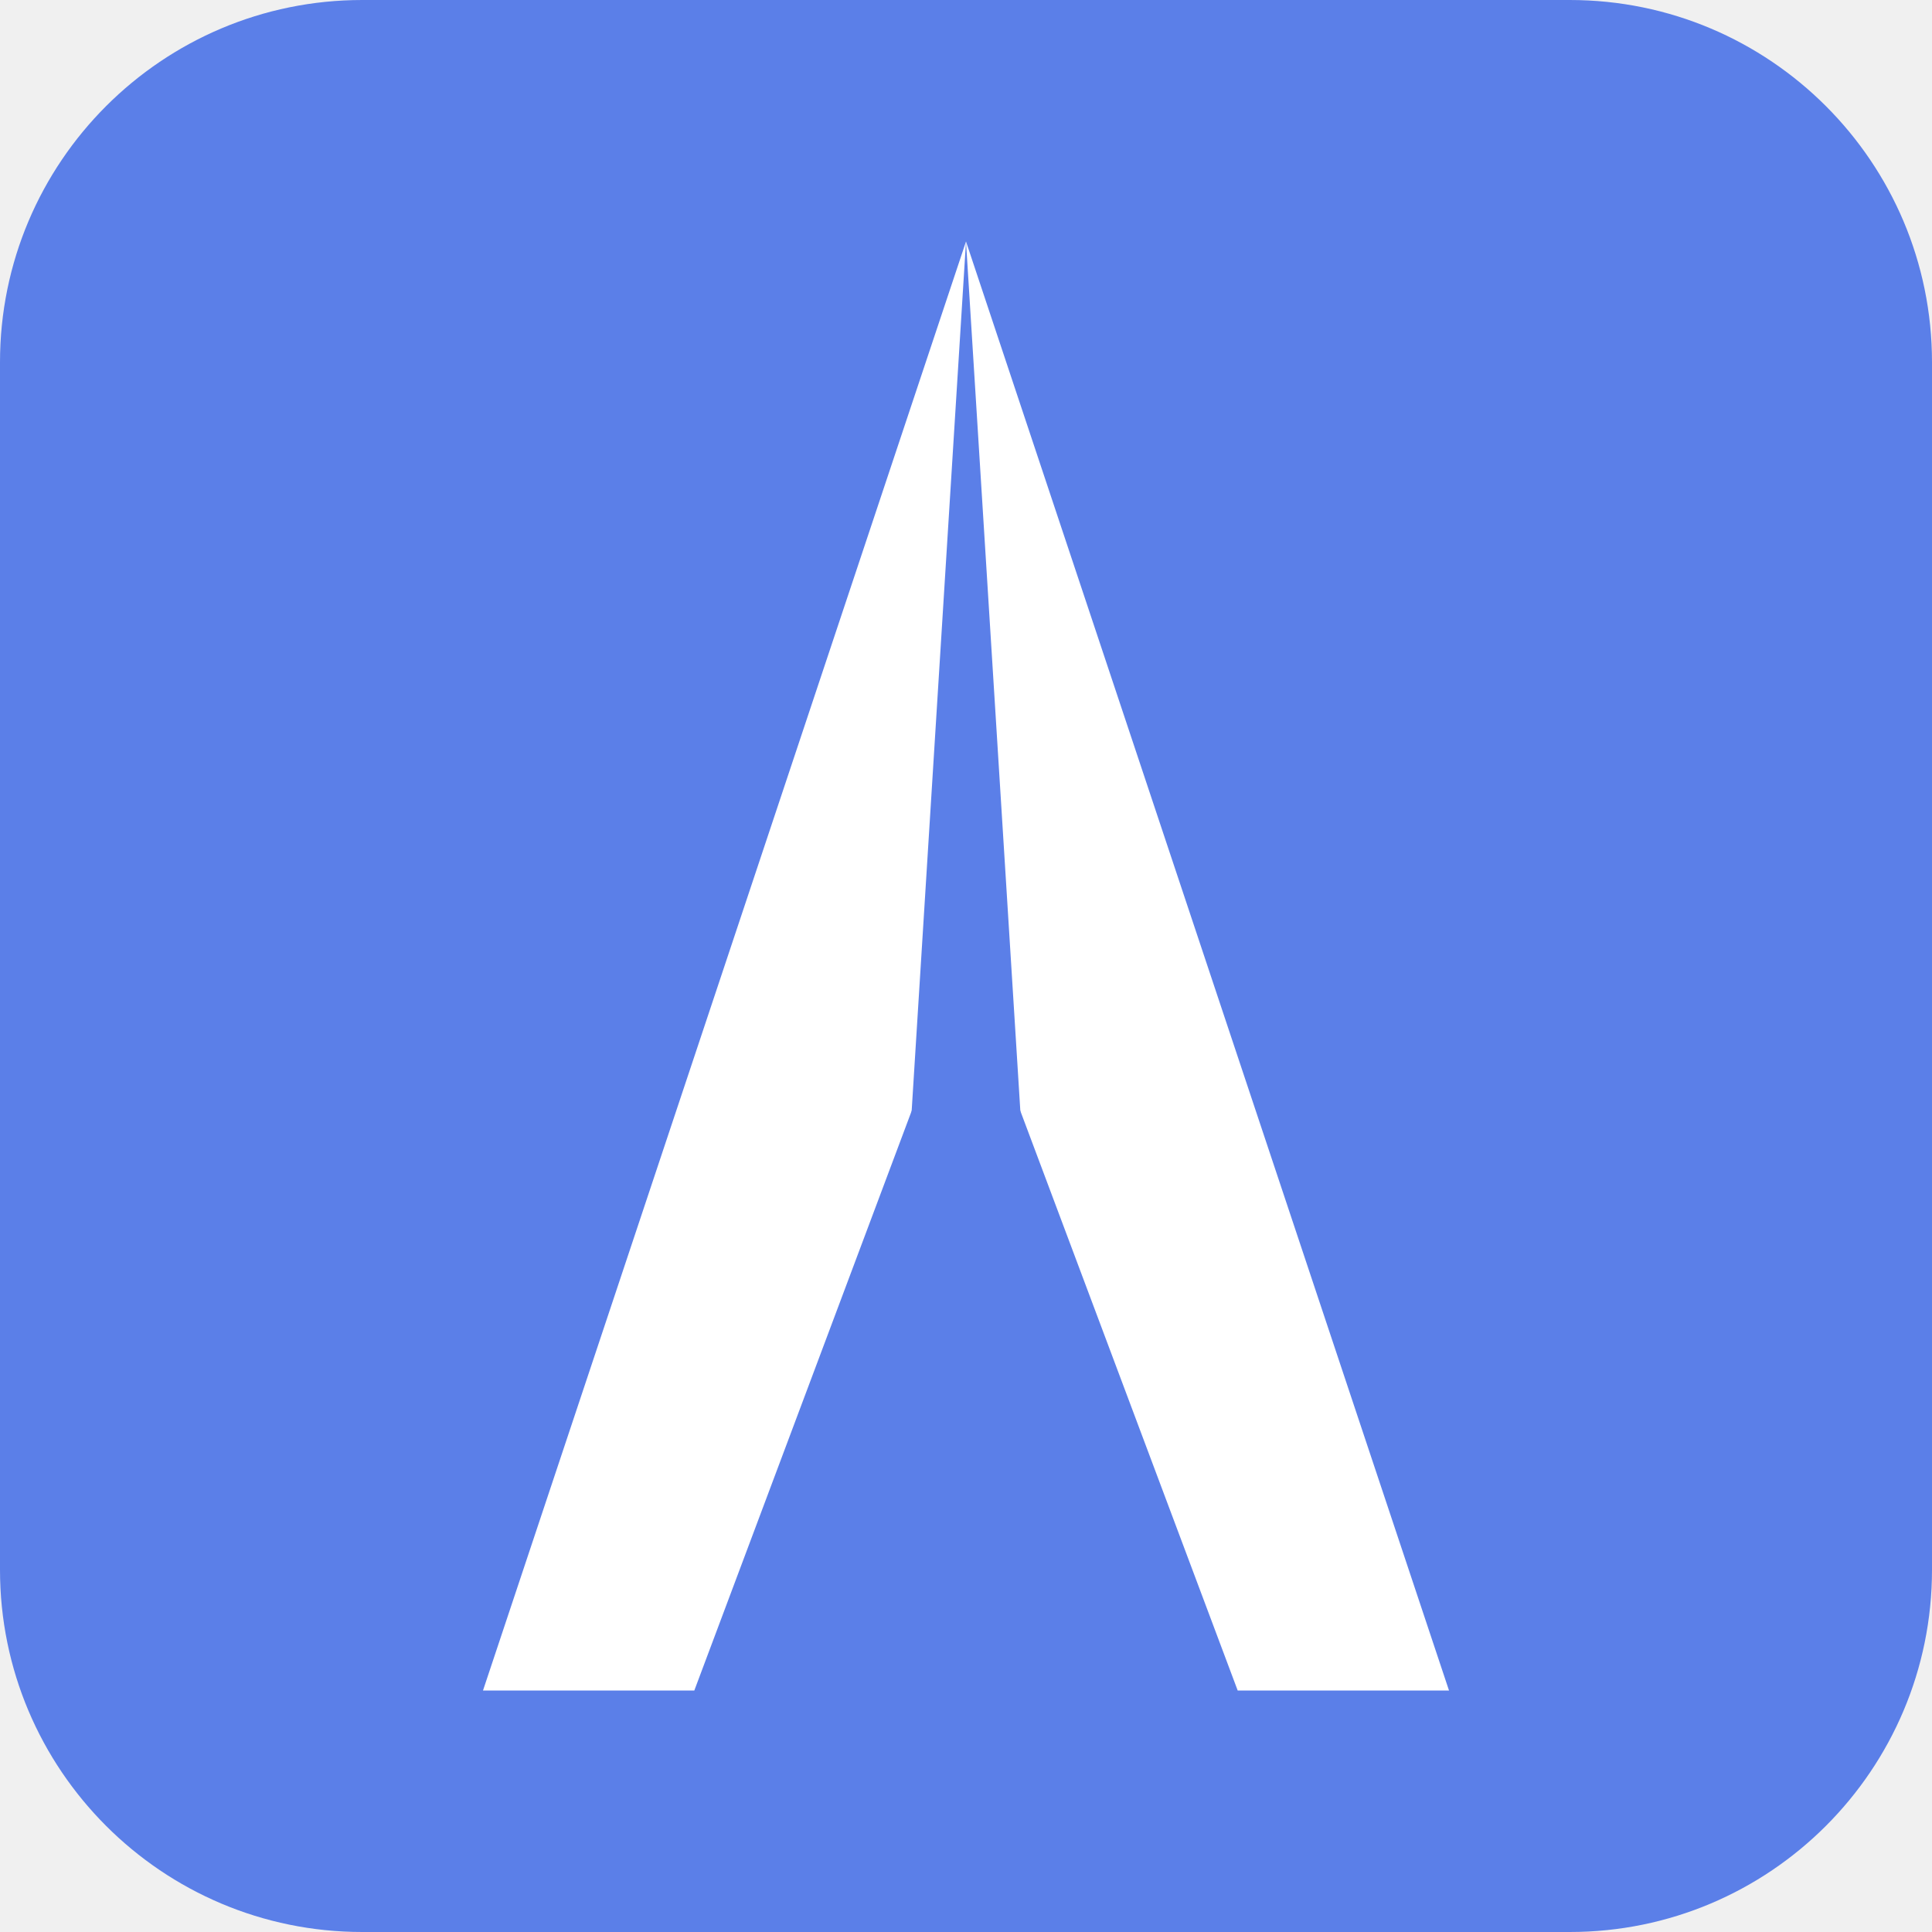
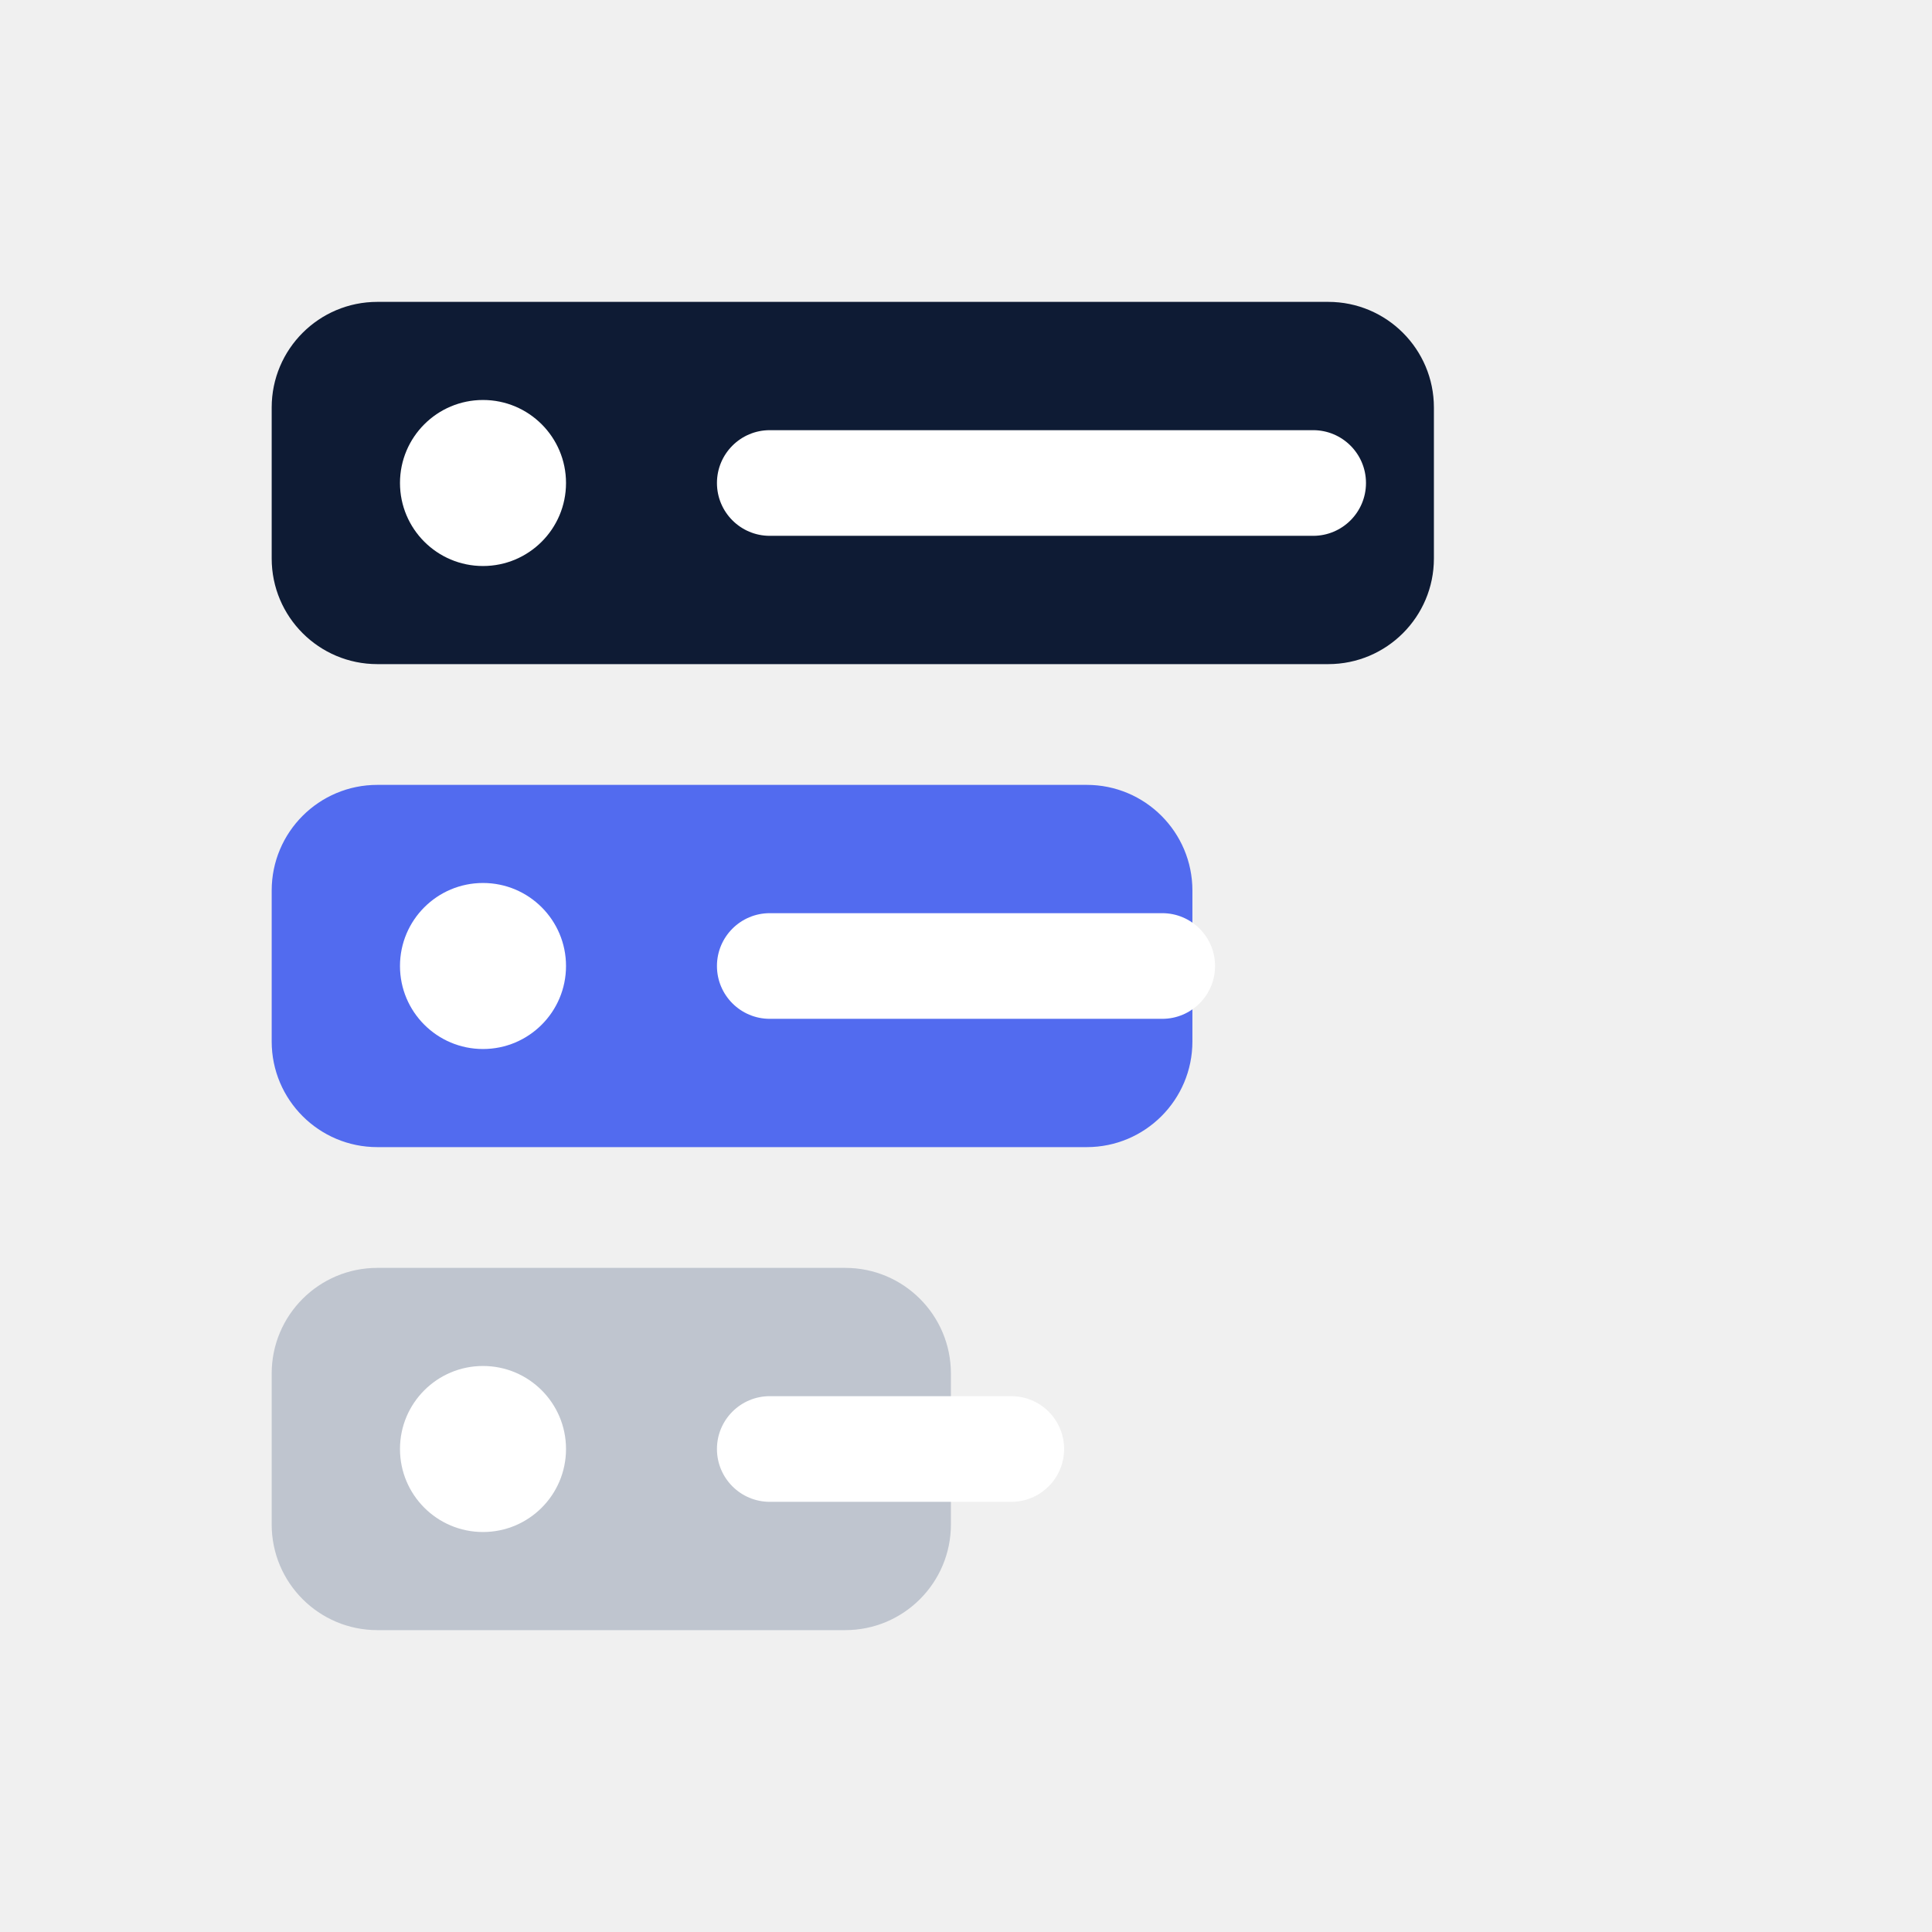
- <svg xmlns="http://www.w3.org/2000/svg" viewBox="0 0 32 32">
-   <rect width="32" height="32" rx="6" fill="#5B7FE8" />
-   <path d="M16 4L8 28h3.5l4.5-12 4.5 12H24L16 4z" fill="white" />
-   <path d="M16 4L14.5 28h3L16 4z" fill="#5B7FE8" />
+ <svg xmlns="http://www.w3.org/2000/svg" width="256" height="256" viewBox="0 0 256 256" fill="none">
+   <rect x="36" y="40" width="154" height="48" rx="14" fill="#0E1B34" />
+   <circle cx="64" cy="64" r="11" fill="#FFFFFF" />
+   <rect x="95" y="57" width="86" height="14" rx="7" fill="#FFFFFF" />
+   <rect x="36" y="104" width="122" height="48" rx="14" fill="#526BEF" />
+   <circle cx="64" cy="128" r="11" fill="#FFFFFF" />
+   <rect x="95" y="121" width="66" height="14" rx="7" fill="#FFFFFF" />
+   <rect x="36" y="168" width="90" height="48" rx="14" fill="#BFC5CF" />
+   <circle cx="64" cy="192" r="11" fill="#FFFFFF" />
+   <rect x="95" y="185" width="46" height="14" rx="7" fill="#FFFFFF" />
</svg>
